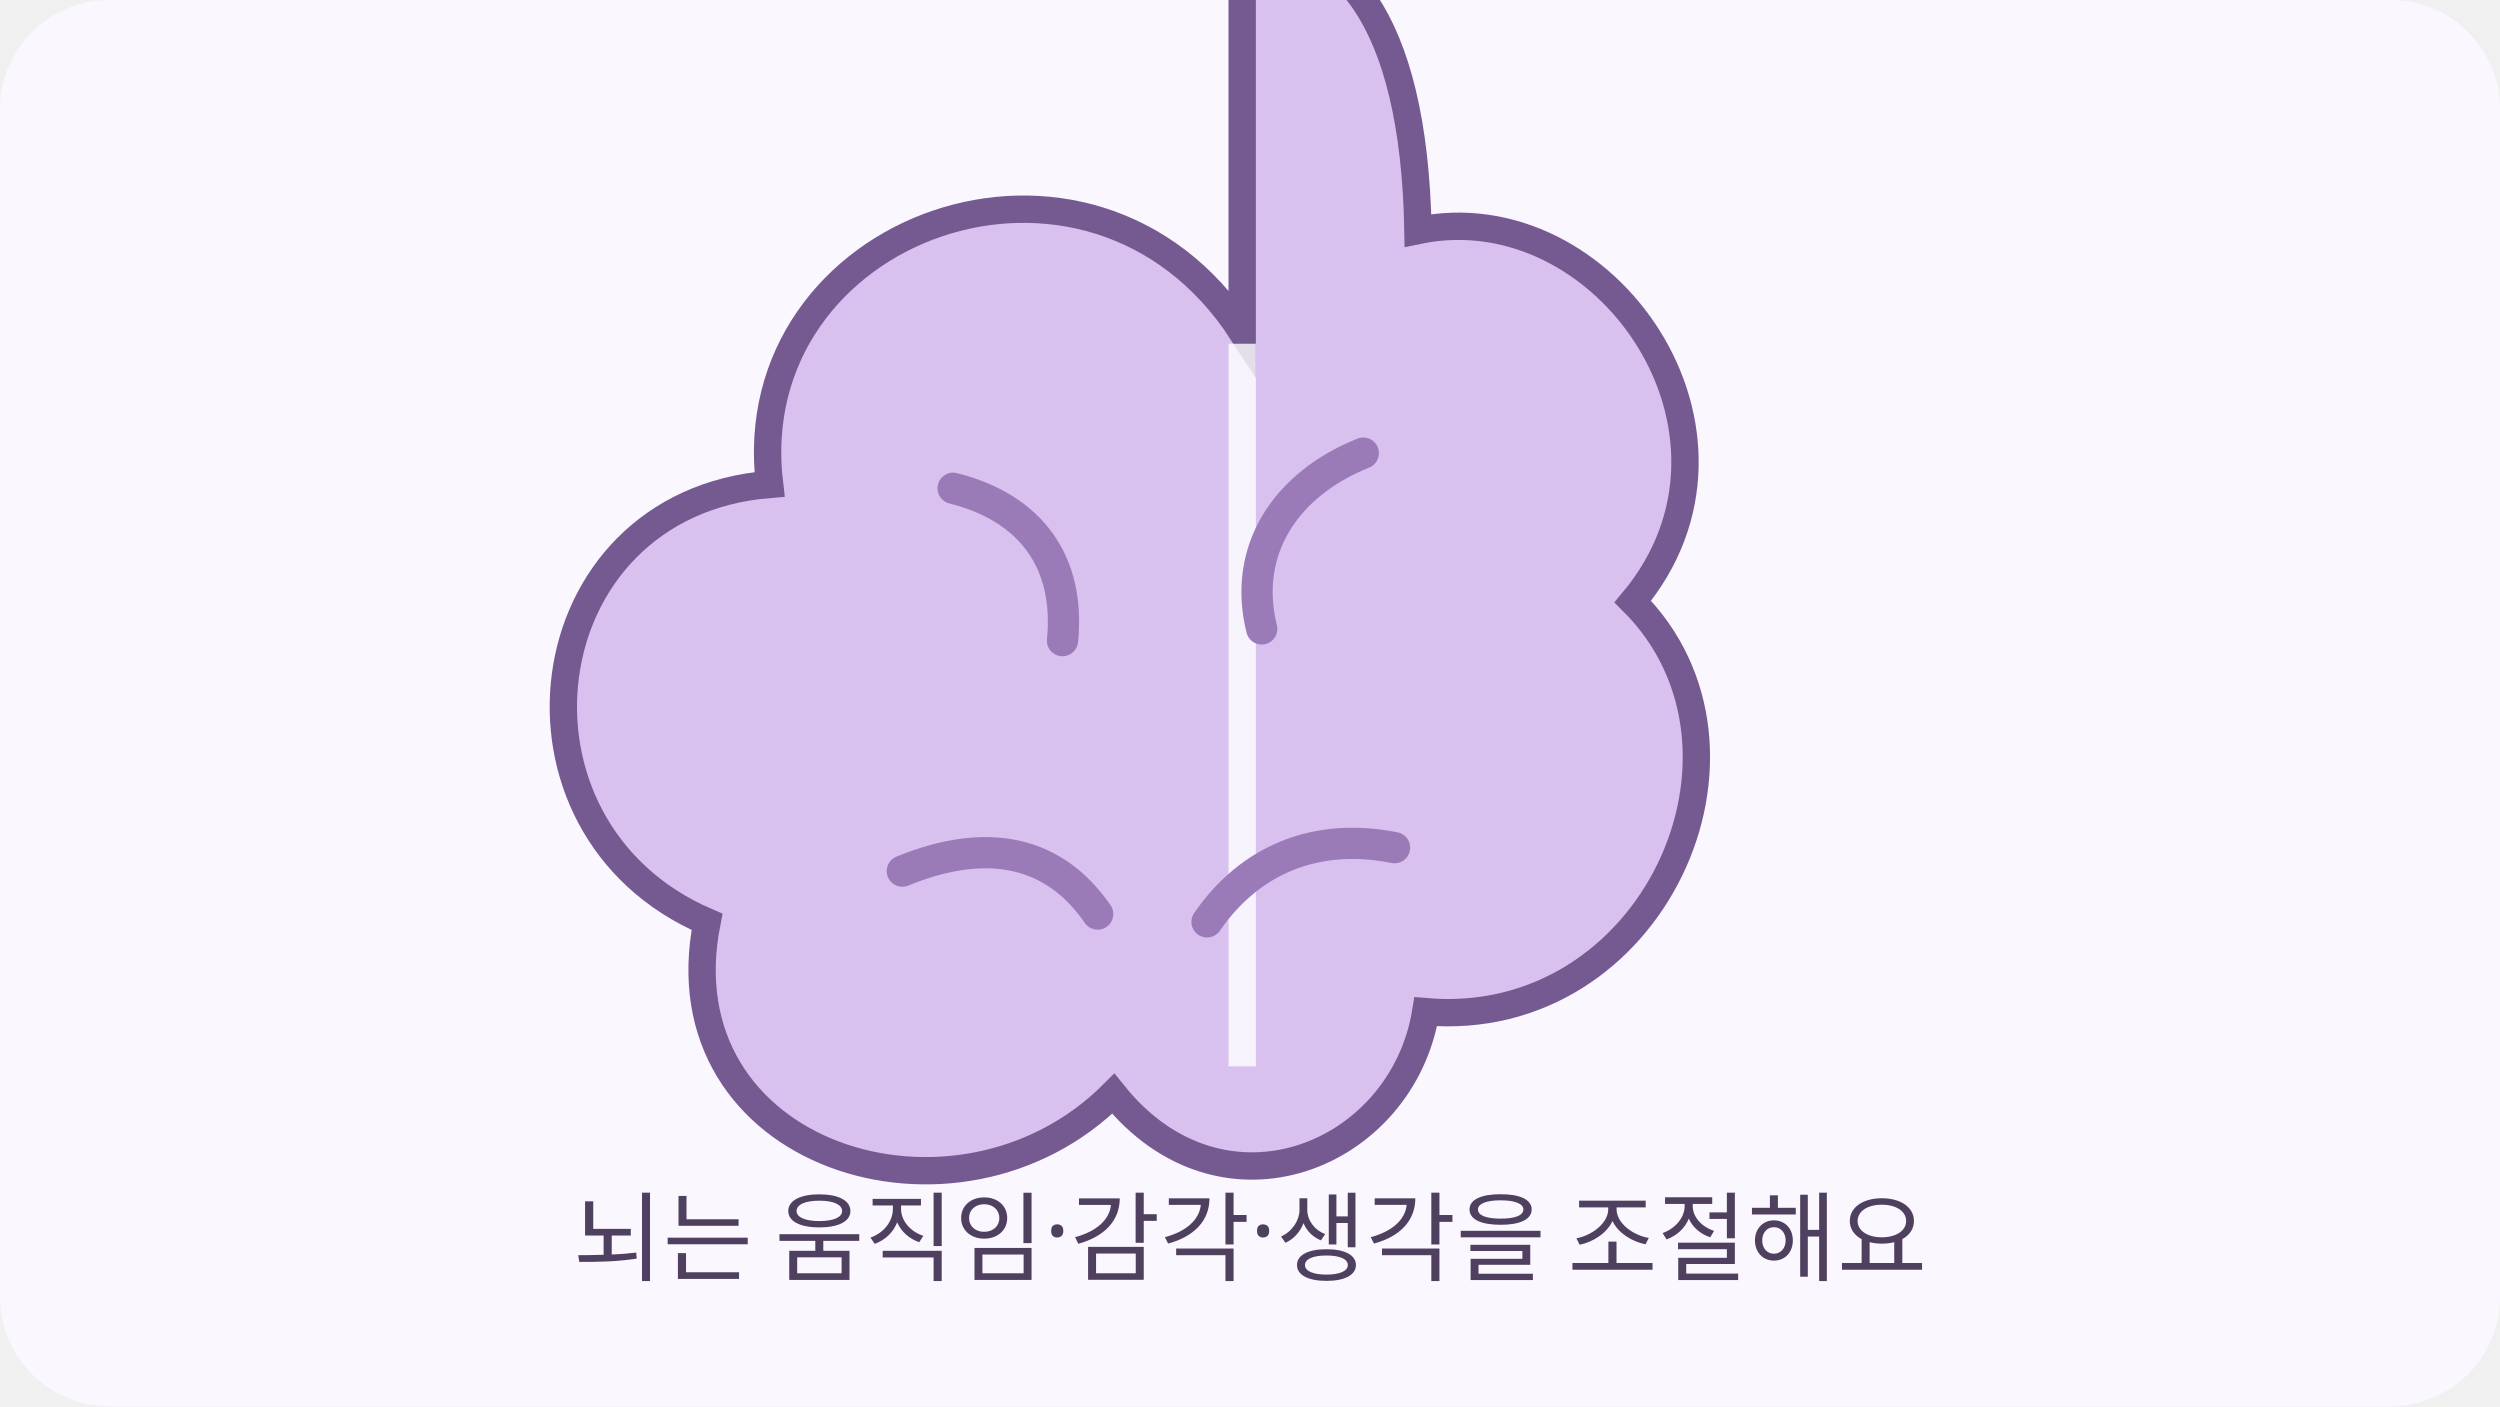
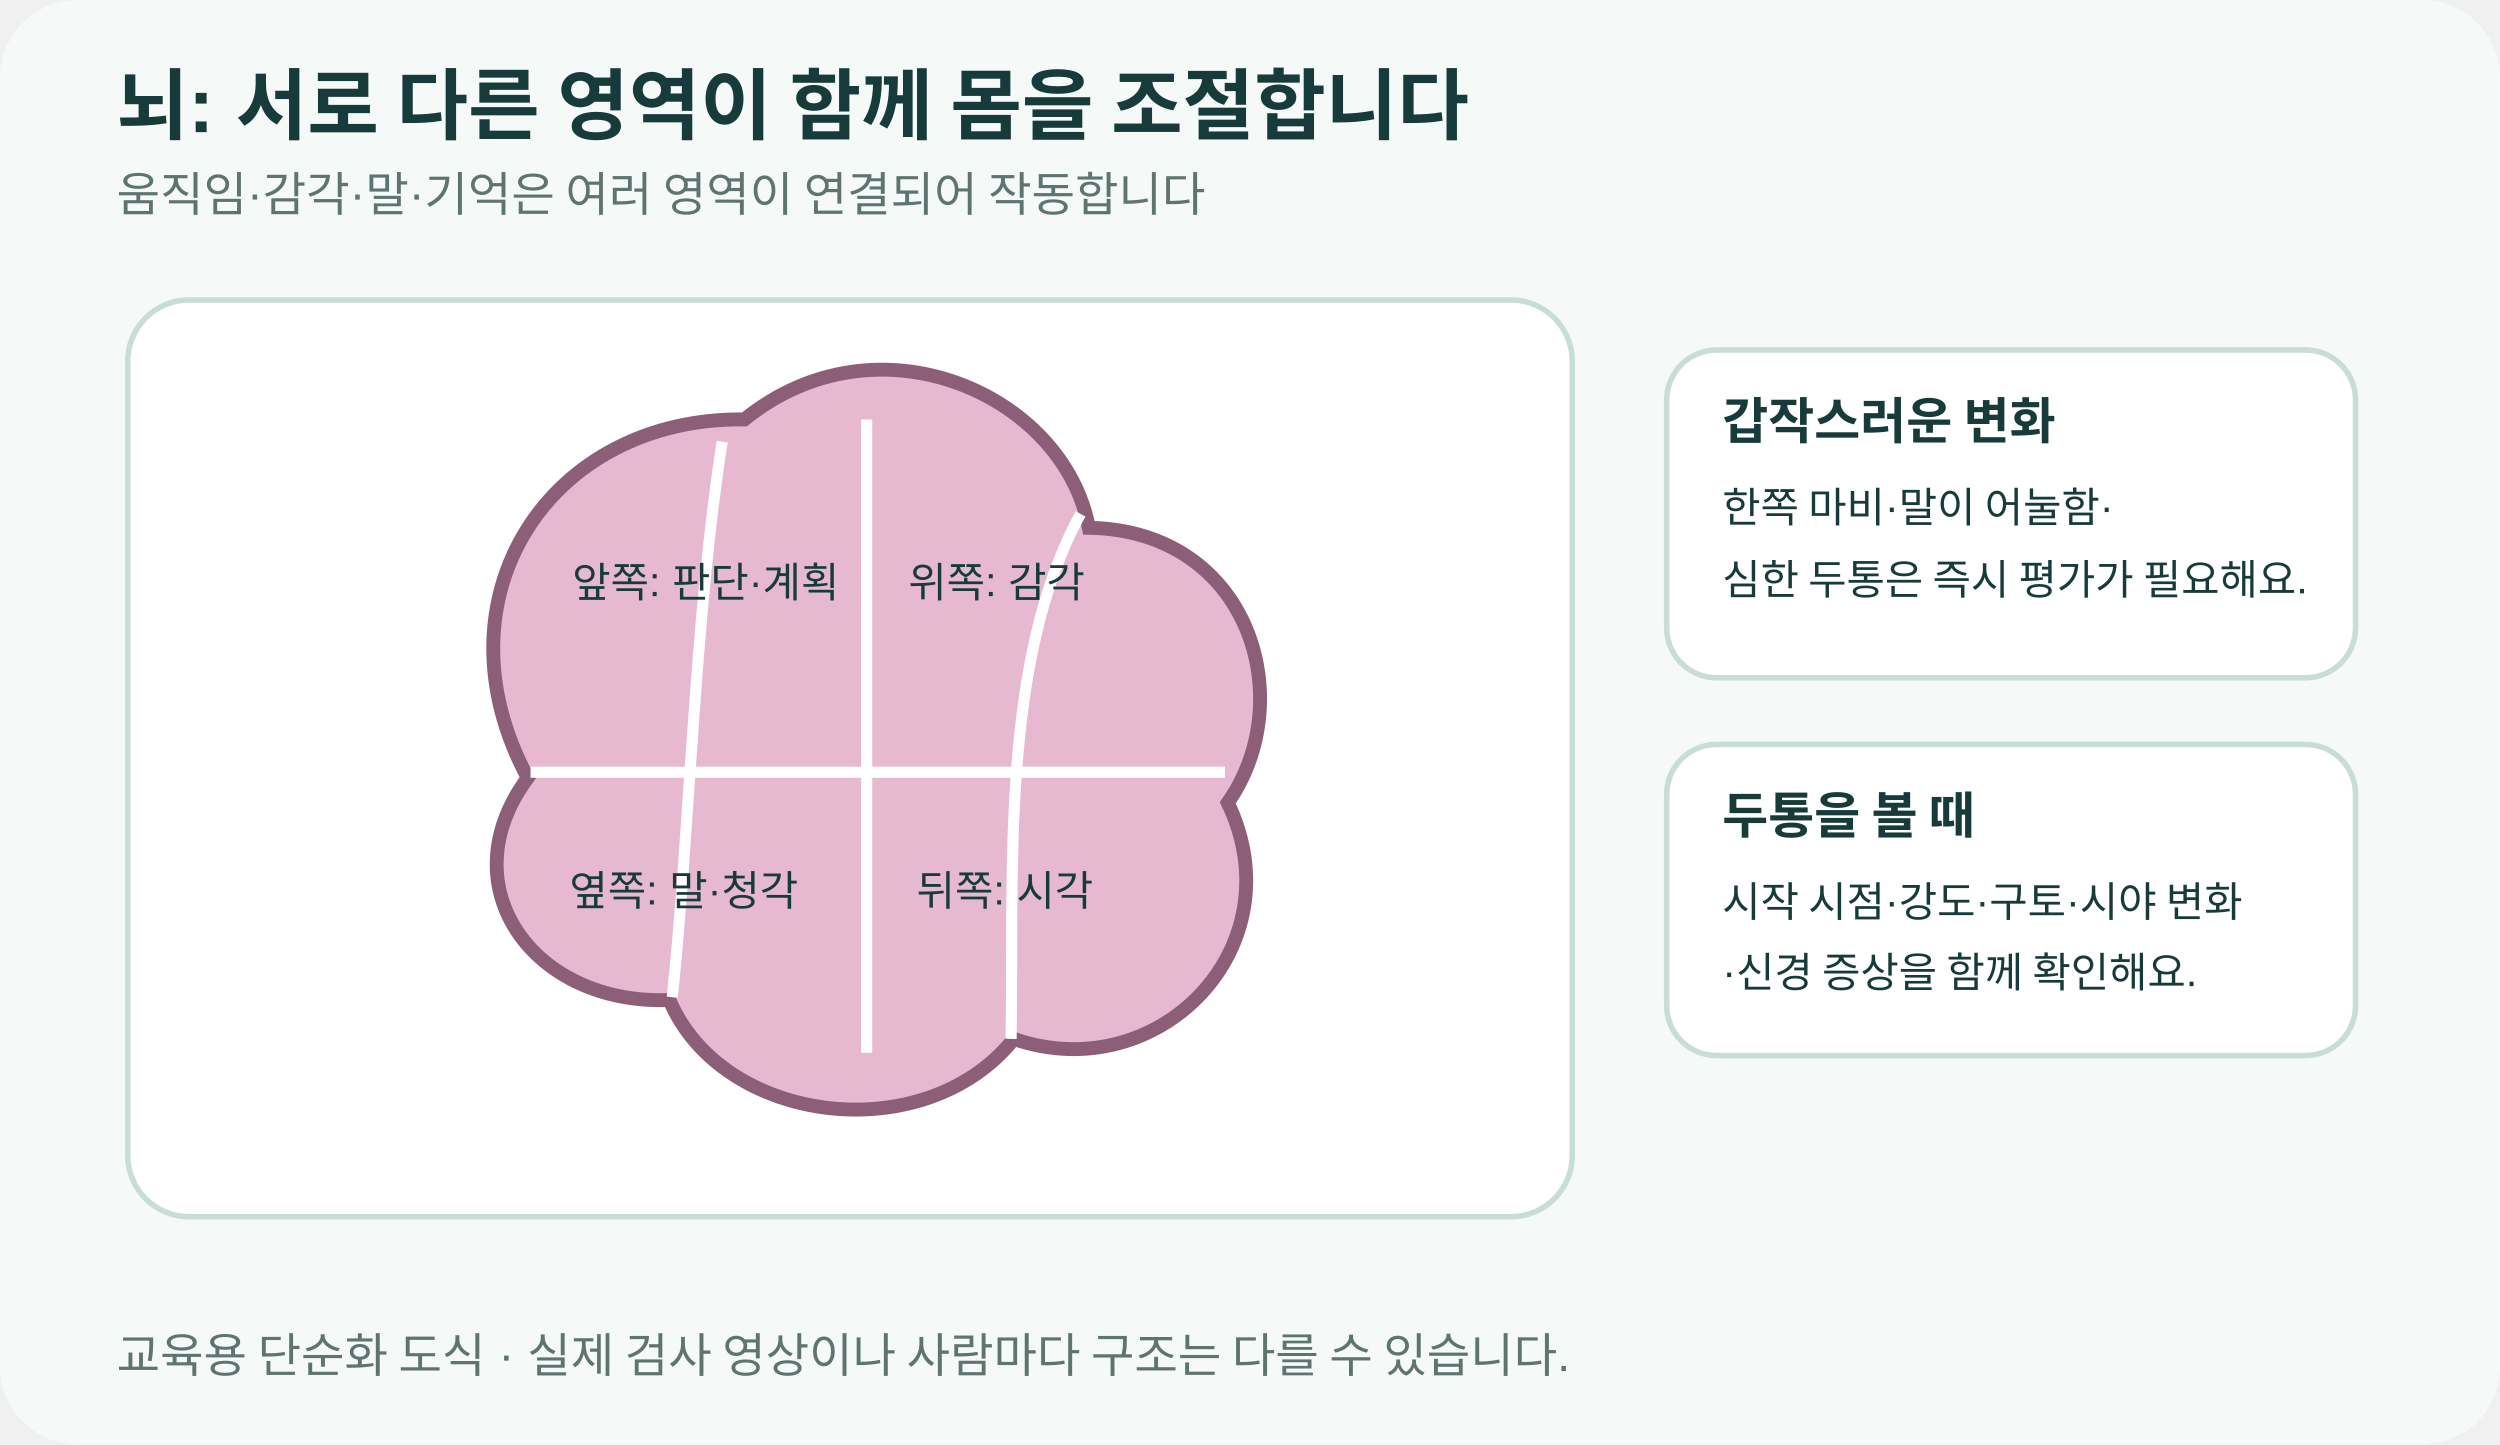
- <svg xmlns="http://www.w3.org/2000/svg" viewBox="0 0 640 360" role="img" aria-labelledby="t d">
-   <rect width="640" height="360" rx="28" fill="#faf7ff" />
-   <path d="M318 85c-39-60-129-27-121 39-62 5-72 88-16 112-12 60 64 84 104 44 28 35 74 16 80-21 58 5 91-67 53-105 36-43-7-105-55-95-1-55-20-76-45-74z" fill="#d8c1ef" stroke="#755a92" stroke-width="7" />
-   <path d="M318 88v185" stroke="#fff" stroke-width="7" opacity=".8" />
-   <path d="M244 125c20 5 30 19 28 39m77-48c-20 8-31 25-26 45m-92 62c22-9 39-5 50 11m76-17c-20-4-37 3-48 19" fill="none" stroke="#9b7ab8" stroke-width="8" stroke-linecap="round" />
-   <text x="320" y="326" text-anchor="middle" font-family="sans-serif" font-size="25" fill="#4f405f">뇌는 움직임·감각·생각을 조절해요</text>
+ <svg xmlns="http://www.w3.org/2000/svg" viewBox="0 0 900 520" role="img">
+   <rect width="900" height="520" rx="28" fill="#f5faf8" />
+   <style>text{font-family:Arial,"Noto Sans KR",sans-serif;fill:#173b3a}.t{font-size:28px;font-weight:700}.s{font-size:17px;fill:#5e7470}.l{font-size:18px;font-weight:700}.m{font-size:15px}.box{fill:#fff;stroke:#c9ddd8;stroke-width:2}.line{stroke:#5a7772;stroke-width:2;fill:none}.arrow{stroke:#2f7d73;stroke-width:4;fill:none;marker-end:url(#a)}.bone{fill:#f4dfb9;stroke:#9c7649;stroke-width:4}.cart{fill:#8fd3c7;stroke:#31796f;stroke-width:3}.soft{fill:#eaa49b;stroke:#9a5148;stroke-width:3}.organ{fill:#d97774;stroke:#8e4b49;stroke-width:4}.blue{fill:#8fc4df;stroke:#467a96;stroke-width:3}.green{fill:#9bd5c7;stroke:#3c7b70;stroke-width:3}.gold{fill:#f3c876;stroke:#9c7635;stroke-width:3}</style>
+   <defs>
+     <marker id="a" viewBox="0 0 10 10" refX="9" refY="5" markerWidth="7" markerHeight="7" orient="auto-start-reverse">
+       <path d="M0 0L10 5L0 10Z" fill="#2f7d73" />
+     </marker>
+   </defs>
+   <text x="42" y="48" class="t">뇌: 서로 다른 영역이 함께 몸을 조절합니다</text>
+   <text x="42" y="76" class="s">움직임·감각·말·기억은 여러 영역이 연결되어 작동합니다</text>
+   <rect x="46" y="108" width="520" height="330" rx="22" class="box" />
+   <path d="M190 280 C155 215 198 150 268 151 C316 112 383 142 392 190 C450 191 468 252 442 289 C467 341 417 392 365 374 C333 414 260 405 241 360 C192 362 161 319 190 280Z" fill="#e7b9d0" stroke="#8d5e78" stroke-width="5" />
+   <path d="M312 151 V379 M191 278 H441 M260 159 C250 222 248 304 242 359 M389 185 C360 238 365 314 364 374" stroke="#fff" stroke-width="4" fill="none" />
+   <text x="206" y="215" class="m">앞쪽: 판단·계획</text>
+   <text x="327" y="215" class="m">위쪽: 감각</text>
+   <text x="205" y="326" class="m">옆쪽: 말·청각</text>
+   <text x="330" y="326" class="m">뒤쪽: 시각</text>
+   <rect x="600" y="126" width="248" height="118" rx="18" class="box" />
+   <text x="620" y="158" class="l">갑작스러운 변화</text>
+   <text x="620" y="188" class="m">한쪽 마비·말이 어눌함·</text>
+   <text x="620" y="214" class="m">심한 두통은 즉시 평가가 필요해요.</text>
+   <rect x="600" y="268" width="248" height="112" rx="18" class="box" />
+   <text x="620" y="300" class="l">두통을 볼 때</text>
+   <text x="620" y="330" class="m">시작 시점·강도·구토·시야 변화</text>
+   <text x="620" y="355" class="m">·신경 증상을 함께 확인해요.</text>
+   <text x="42" y="494" class="s">교육용 단순화 도식 · 실제 검사 영상이나 사람마다 구조는 다를 수 있습니다.</text>
</svg>
